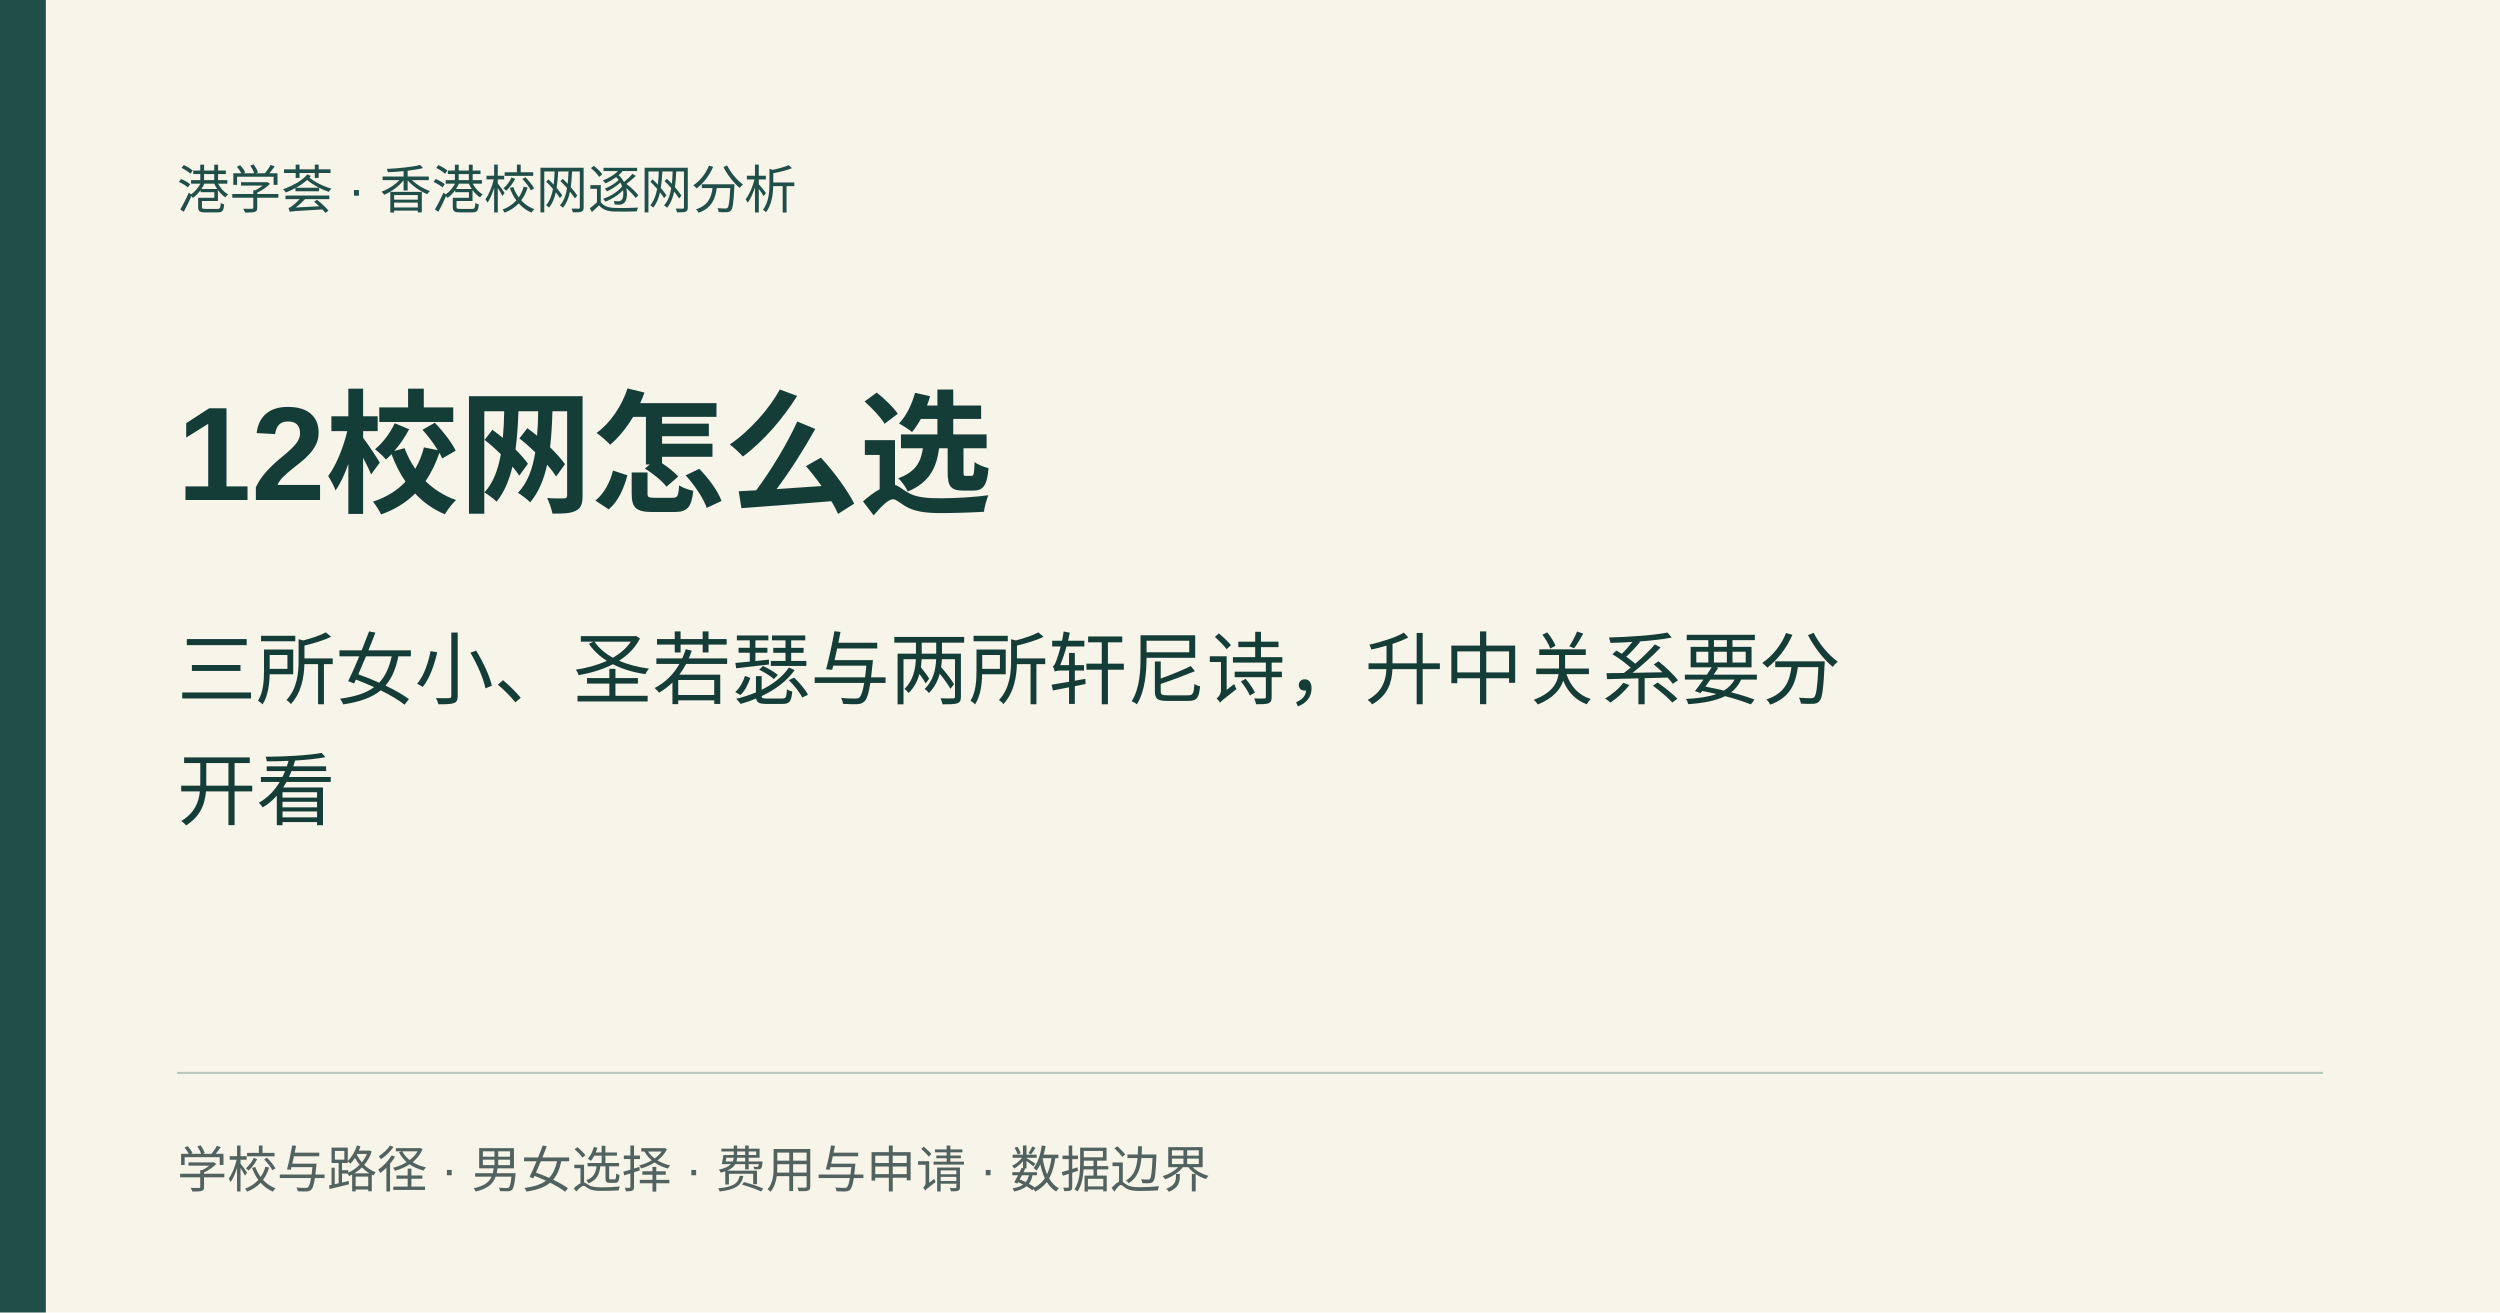
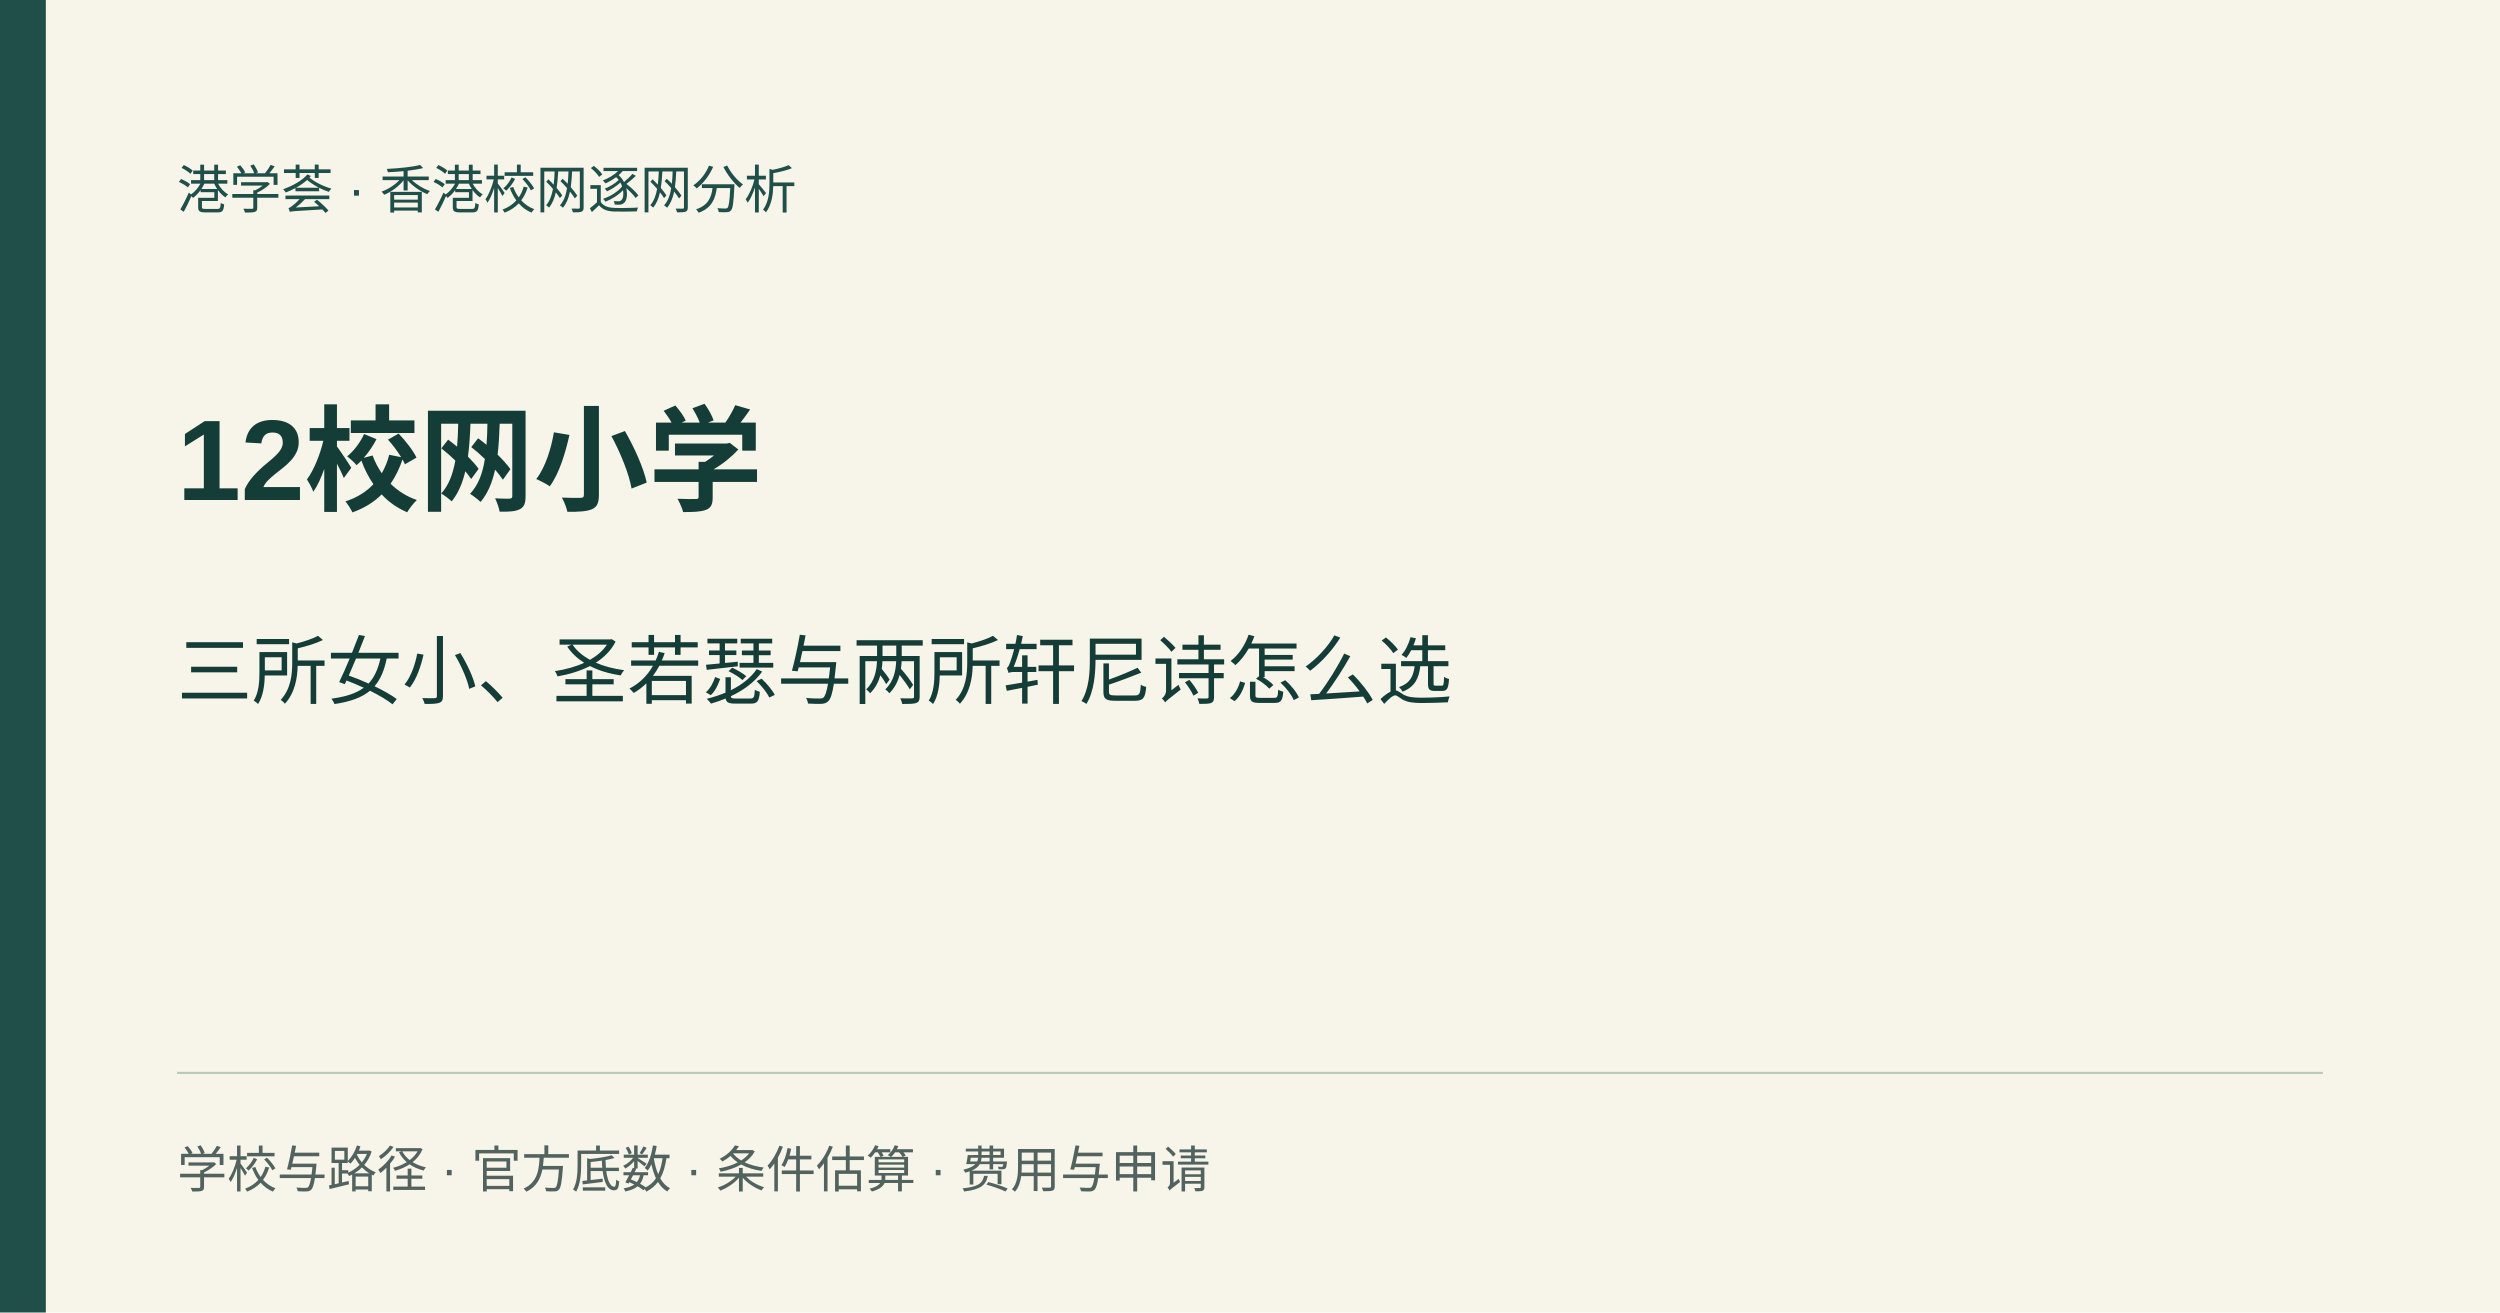
- <svg xmlns="http://www.w3.org/2000/svg" width="1200" height="630" viewBox="0 0 1200 630">
+ <svg xmlns="http://www.w3.org/2000/svg" width="1200" height="630">
  <rect width="1200" height="630" fill="#f7f4ea" />
  <rect width="22" height="630" fill="#204f49" />
  <text x="85" y="100" font-family="PingFang SC,Arial,sans-serif" font-size="25" fill="#204f49">港学荟 · 香港校网逐网分析</text>
-   <text x="85" y="240" font-family="PingFang SC,Arial,sans-serif" font-size="64" font-weight="600" fill="#153d38">12校网怎么选</text>
-   <text x="85" y="335" font-family="PingFang SC,Arial,sans-serif" font-size="38" fill="#153d38">三所女小、圣若瑟与两所轩尼诗，升中关系要分</text>
-   <text x="85" y="393" font-family="PingFang SC,Arial,sans-serif" font-size="38" fill="#153d38">开看</text>
+   <text x="85" y="240" font-family="PingFang SC,Arial,sans-serif" font-size="55" font-weight="600" fill="#153d38">12校网小学</text>
+   <text x="85" y="335" font-family="PingFang SC,Arial,sans-serif" font-size="36" fill="#153d38">三所女小、圣若瑟与两所轩尼诗怎么选</text>
  <path d="M85 515H1115" stroke="#b7c9bc" />
-   <text x="85" y="570" font-family="PingFang SC,Arial,sans-serif" font-size="24" fill="#52635f">学校与路径 · 男女选择 · 费用与申请 · 数据边界</text>
+   <text x="85" y="570" font-family="PingFang SC,Arial,sans-serif" font-size="24" fill="#52635f">学校与路径 · 官方底数 · 条件估算 · 费用与申请</text>
</svg>
